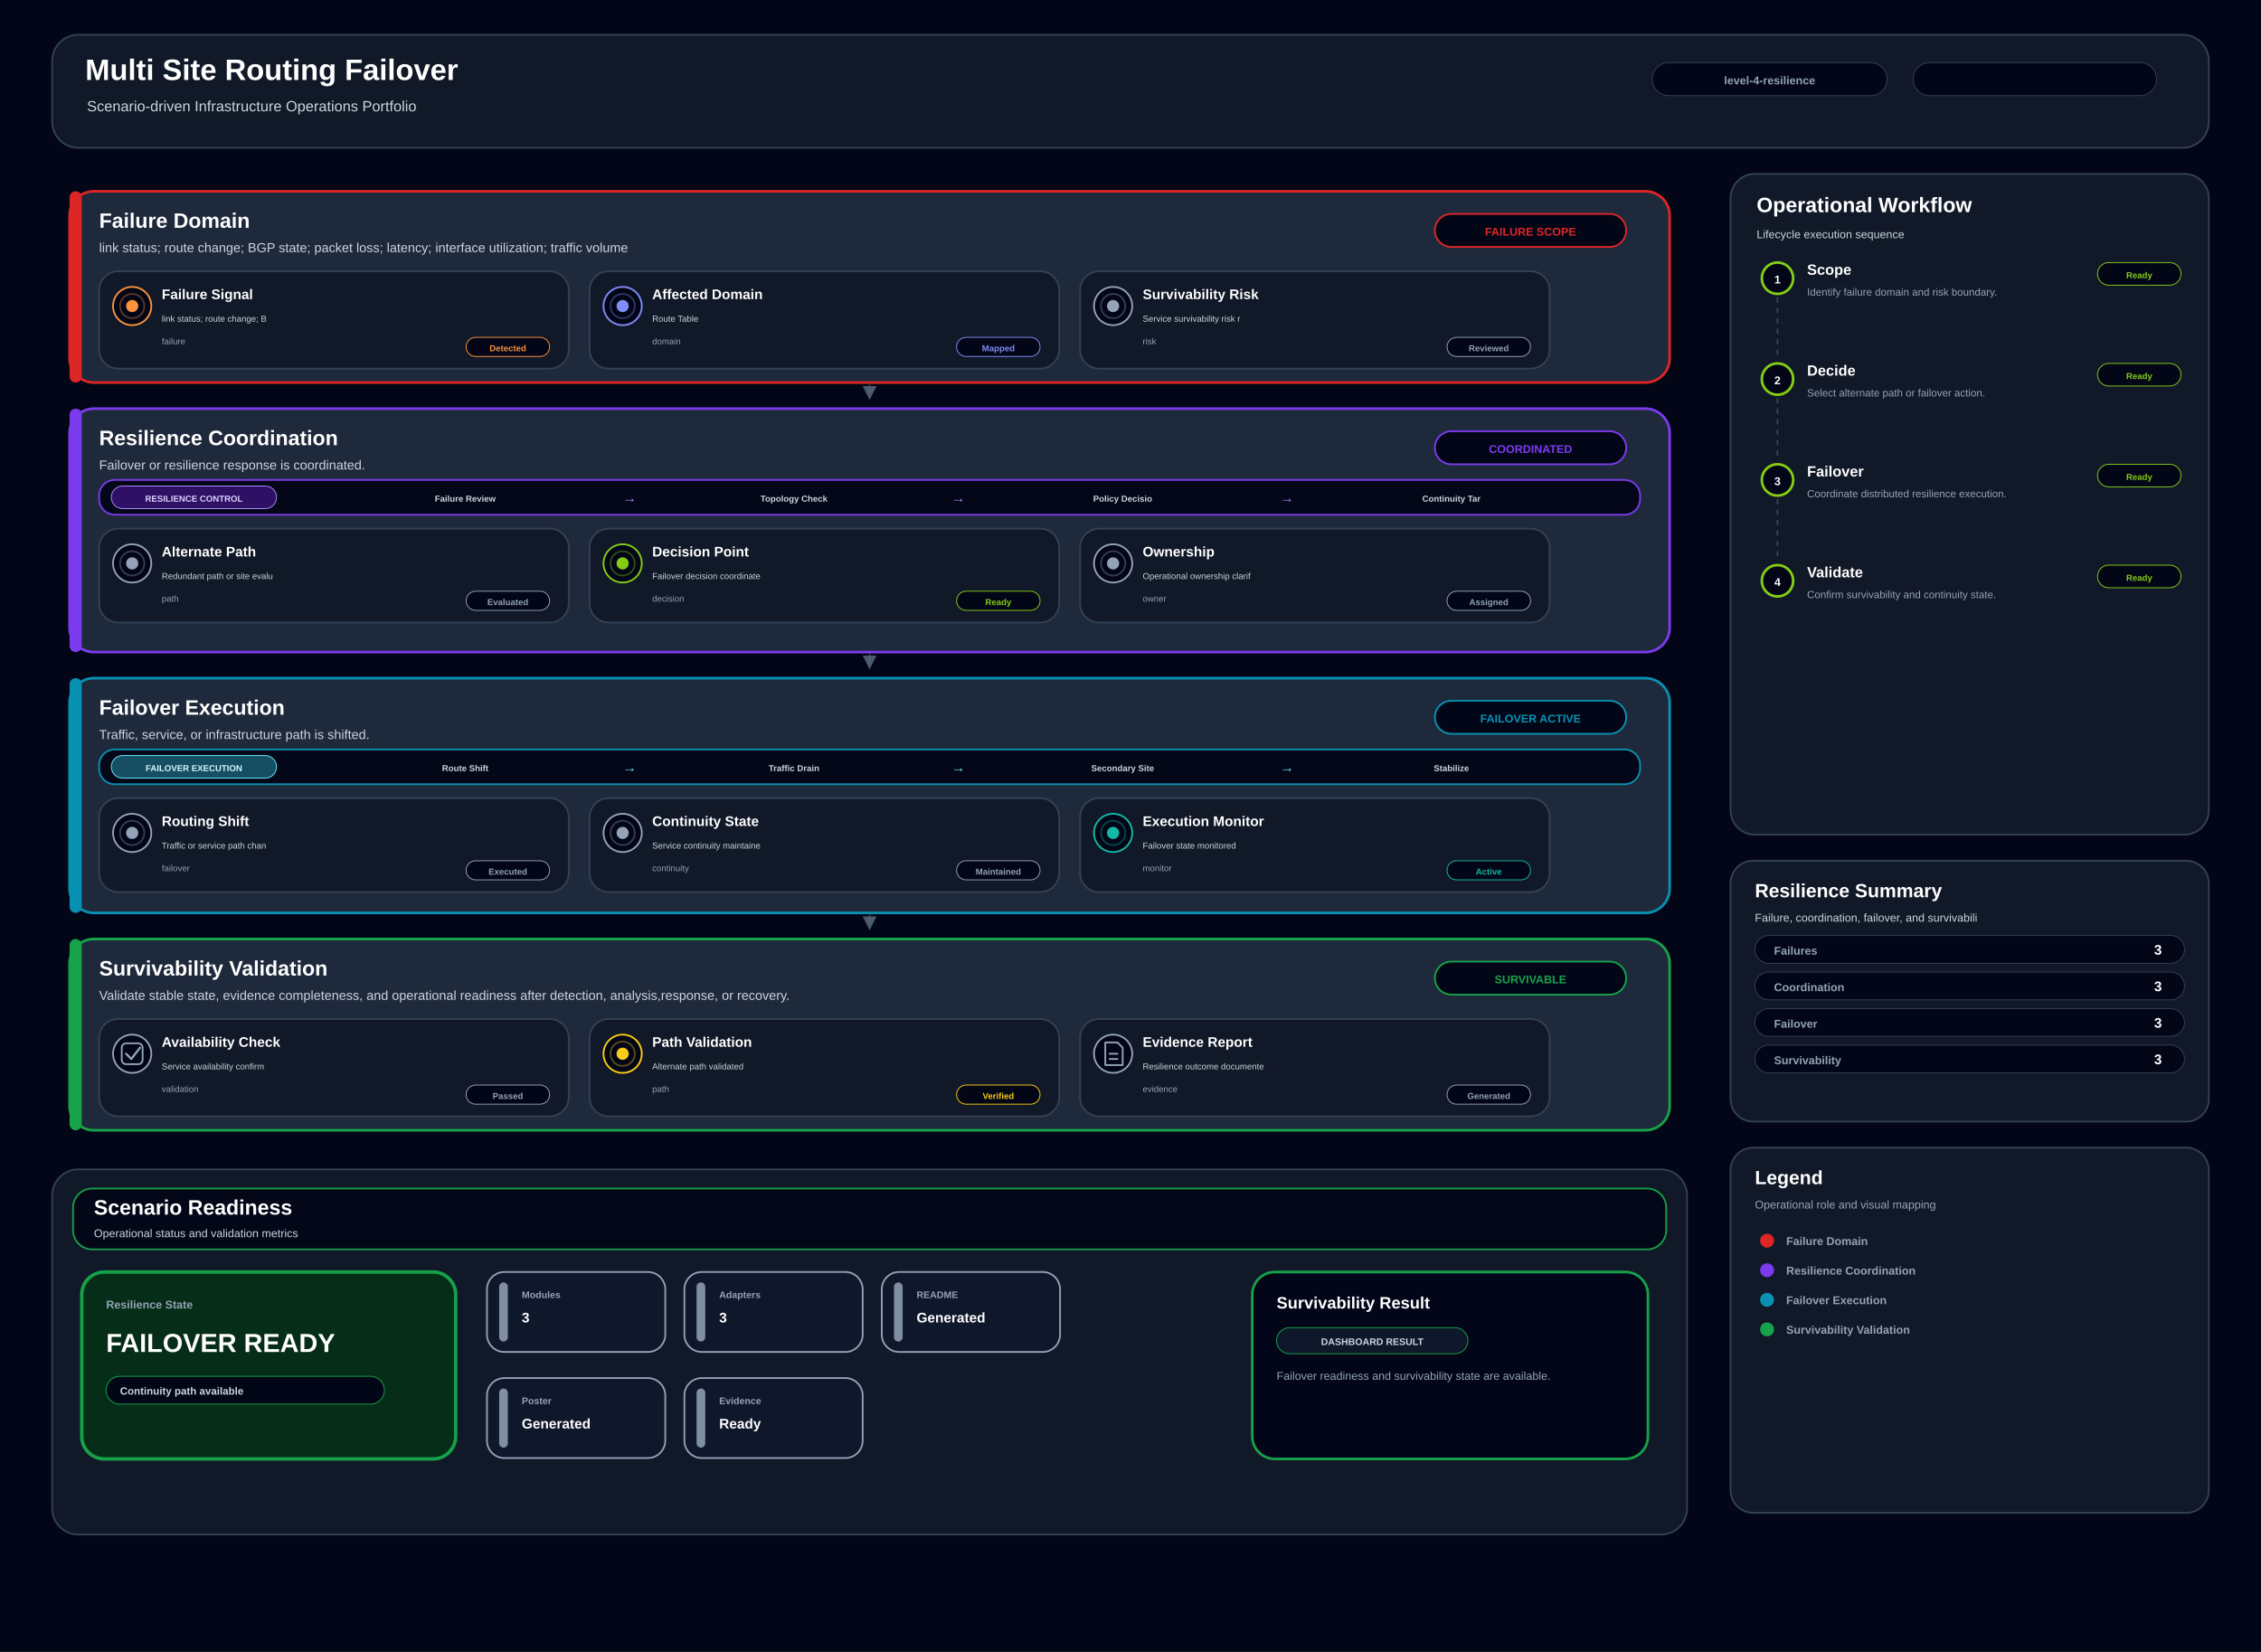
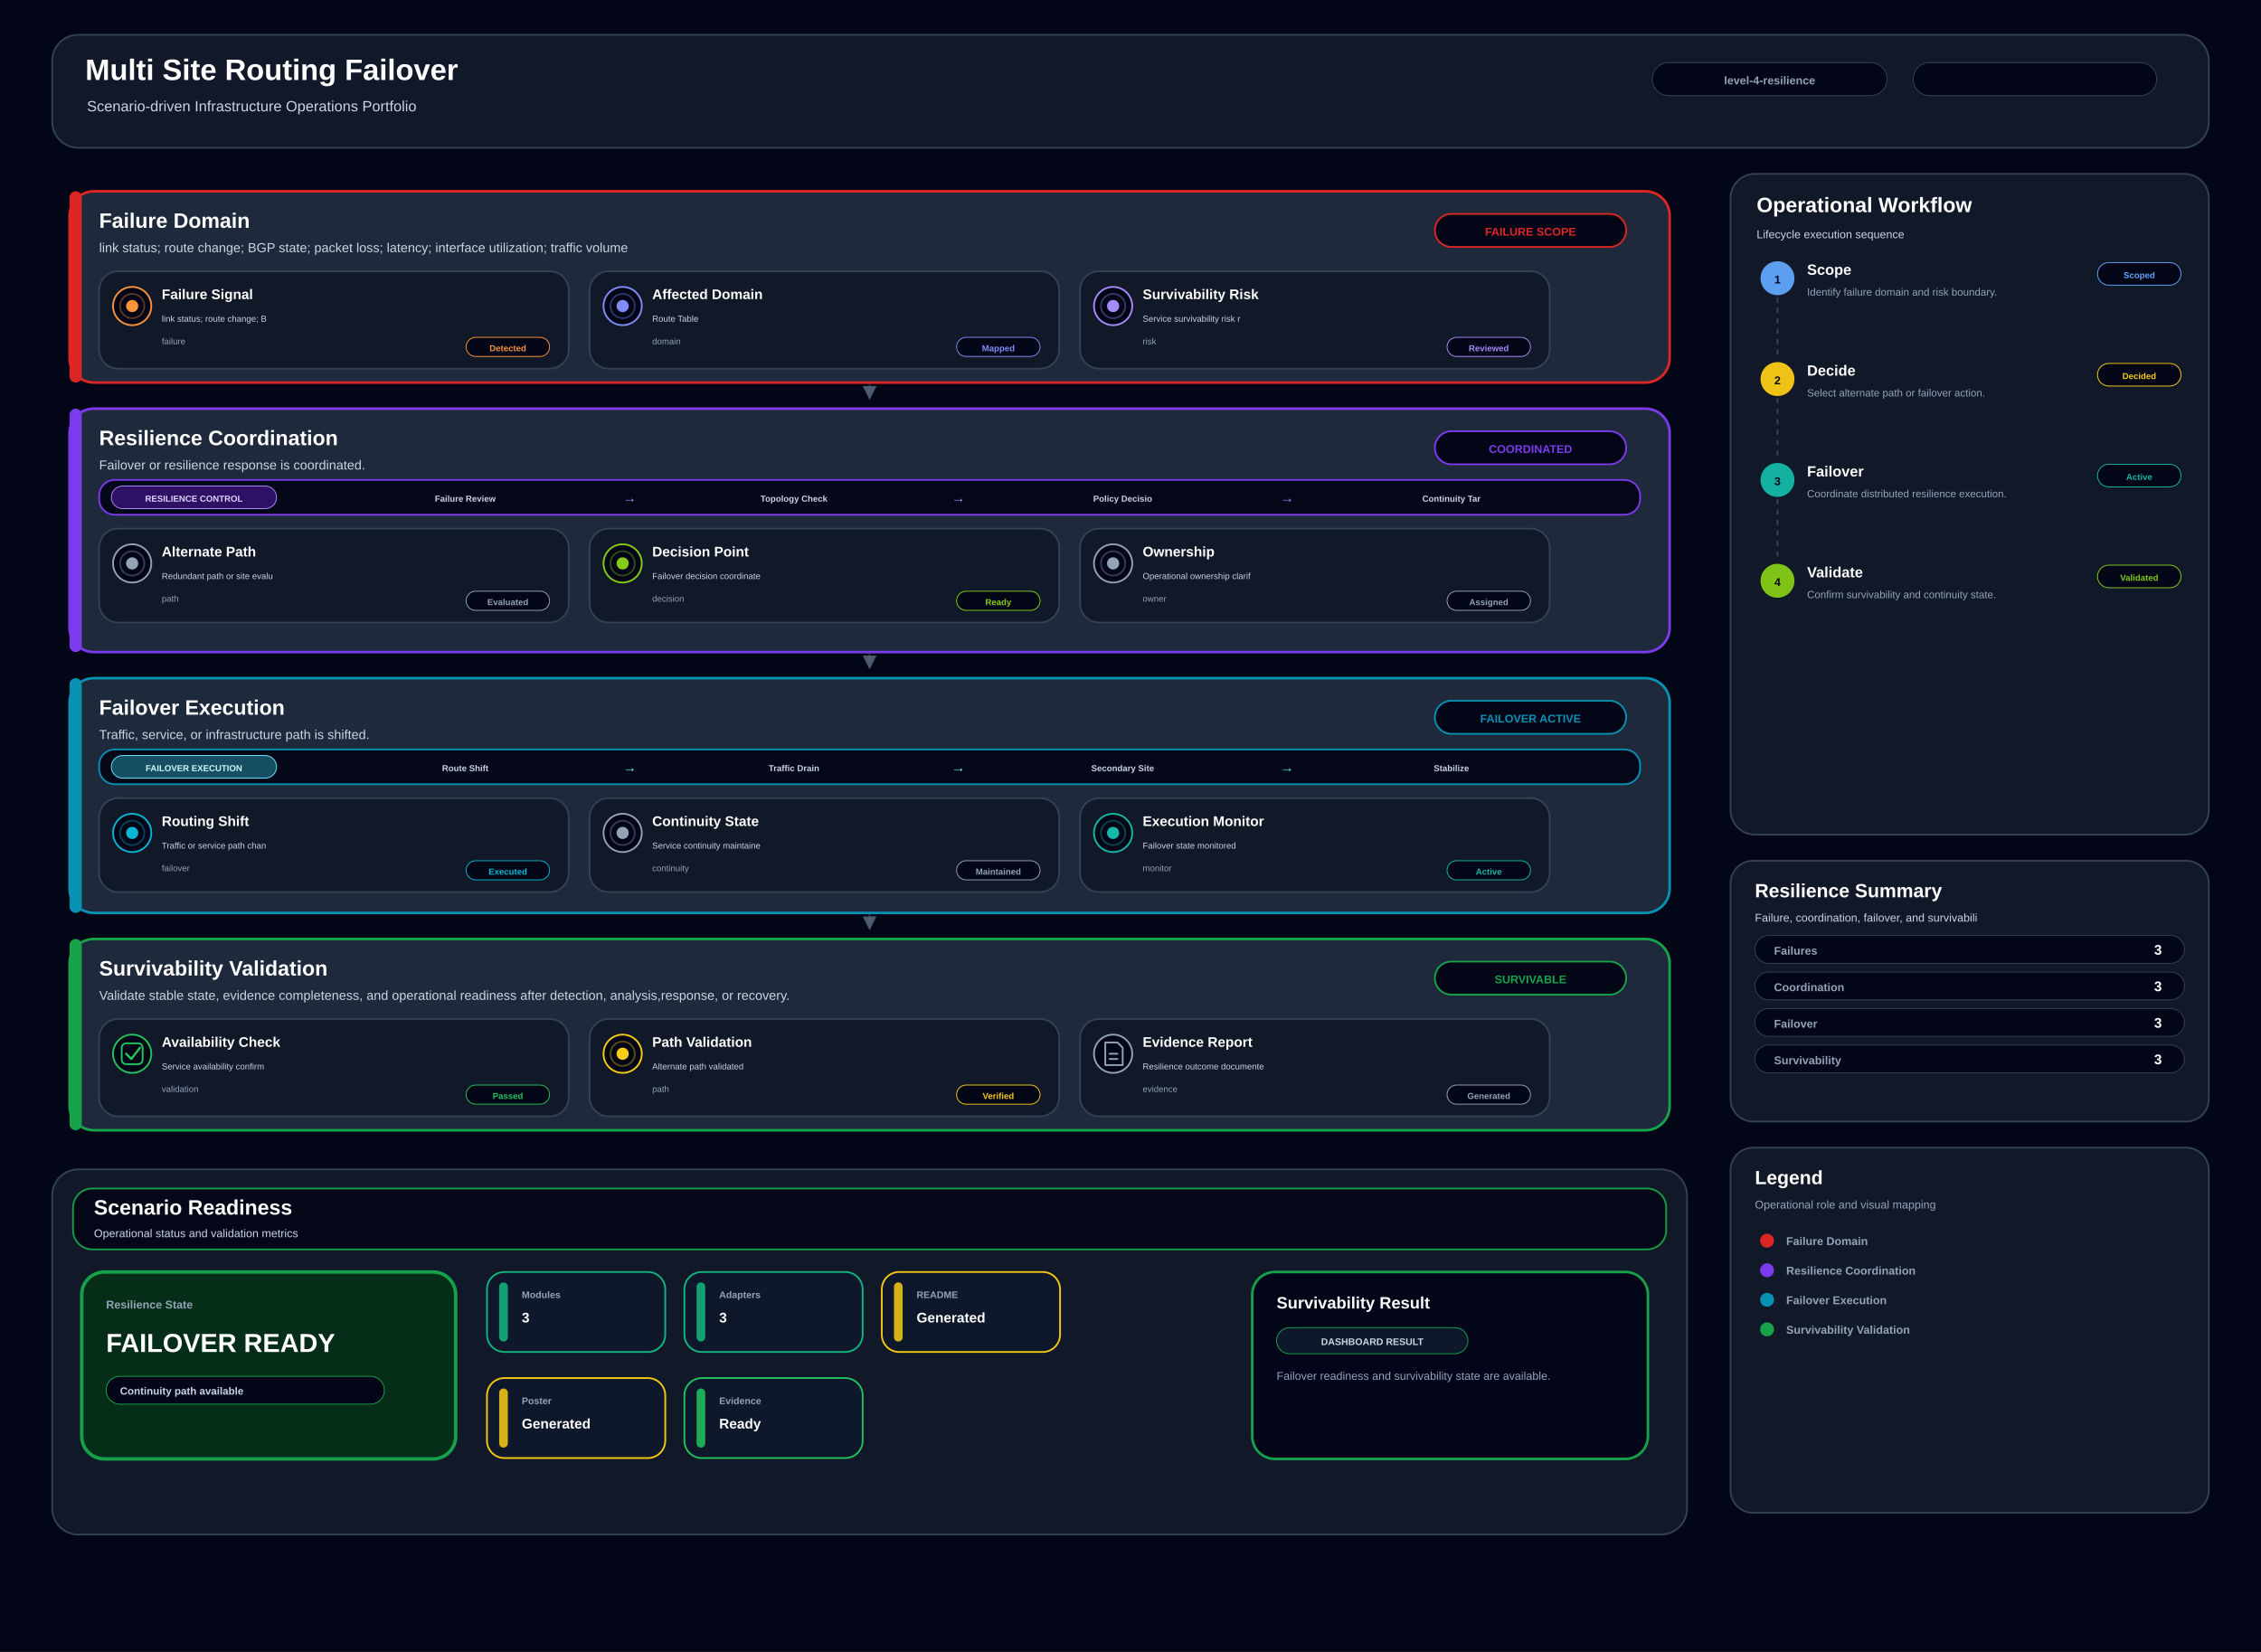
<svg xmlns="http://www.w3.org/2000/svg" width="2600" height="1900" viewBox="0 0 2600 1900" font-family="Arial, Helvetica, sans-serif">
  <style>text { font-family: Arial, Helvetica, sans-serif; letter-spacing: normal; word-spacing: normal; text-rendering: optimizeLegibility; font-kerning: normal; }</style>
  <style>text { font-family: Arial, Helvetica, sans-serif; letter-spacing: normal; word-spacing: normal; text-rendering: optimizeLegibility; font-kerning: normal; }</style>
  <rect width="2600" height="1900" fill="#020617" />
  <rect x="60" y="40" width="2480" height="130" rx="30" fill="#111827" stroke="#334155" stroke-width="2" />
  <text x="98" y="92" fill="#ffffff" font-size="34" font-weight="bold">Multi Site Routing Failover</text>
  <text x="100" y="128" fill="#cbd5e1" font-size="17">Scenario-driven Infrastructure Operations Portfolio</text>
  <rect x="1900" y="72" width="270" height="38" rx="19" fill="#020617" stroke="#334155" stroke-width="1" />
  <text x="2035" y="97" fill="#94a3b8" font-size="13" text-anchor="middle" font-weight="bold">level-4-resilience</text>
  <rect x="2200" y="72" width="280" height="38" rx="19" fill="#020617" stroke="#334155" stroke-width="1" />
  <text x="2340" y="97" fill="#94a3b8" font-size="13" text-anchor="middle" font-weight="bold" />
  <rect x="80" y="220" width="1840" height="220" rx="28" fill="#1e293b" stroke="#dc2626" stroke-width="3" />
  <rect x="80" y="220" width="14" height="220" rx="7" fill="#dc2626" />
  <text x="114" y="262" fill="#ffffff" font-size="24" font-weight="bold">Failure Domain</text>
  <text x="114" y="290" fill="#cbd5e1" font-size="15">link status; route change; BGP state; packet loss; latency; interface utilization; traffic volume
</text>
  <rect x="1650" y="246" width="220" height="38" rx="19" fill="#020617" stroke="#dc2626" stroke-width="2" />
  <text x="1760" y="271" fill="#dc2626" font-size="13" text-anchor="middle" font-weight="bold">FAILURE SCOPE</text>
  <rect x="114" y="312" width="540" height="112" rx="22" fill="#111827" stroke="#334155" stroke-width="2" />
  <circle cx="152" cy="352" r="22" fill="#020617" stroke="#fb923c" stroke-width="2" />
  <circle cx="152" cy="352" r="7" fill="#fb923c" />
  <circle cx="152" cy="352" r="14" fill="none" stroke="#fb923c" stroke-width="2" opacity="0.35" />
  <text x="186" y="344" fill="#ffffff" font-size="16" font-weight="bold">Failure Signal</text>
  <text x="186" y="370" fill="#cbd5e1" font-size="10">link status; route change; B</text>
  <text x="186" y="396" fill="#94a3b8" font-size="10">failure</text>
  <rect x="536" y="388" width="96" height="22" rx="11" fill="#020617" stroke="#fb923c" stroke-width="1" />
  <text x="584" y="404" fill="#fb923c" font-size="10" text-anchor="middle" font-weight="bold">Detected</text>
  <rect x="678" y="312" width="540" height="112" rx="22" fill="#111827" stroke="#334155" stroke-width="2" />
  <circle cx="716" cy="352" r="22" fill="#020617" stroke="#818cf8" stroke-width="2" />
  <circle cx="716" cy="352" r="7" fill="#818cf8" />
  <circle cx="716" cy="352" r="14" fill="none" stroke="#818cf8" stroke-width="2" opacity="0.35" />
  <text x="750" y="344" fill="#ffffff" font-size="16" font-weight="bold">Affected Domain</text>
  <text x="750" y="370" fill="#cbd5e1" font-size="10">Route Table</text>
  <text x="750" y="396" fill="#94a3b8" font-size="10">domain</text>
  <rect x="1100" y="388" width="96" height="22" rx="11" fill="#020617" stroke="#818cf8" stroke-width="1" />
  <text x="1148" y="404" fill="#818cf8" font-size="10" text-anchor="middle" font-weight="bold">Mapped</text>
  <rect x="1242" y="312" width="540" height="112" rx="22" fill="#111827" stroke="#334155" stroke-width="2" />
-   <circle cx="1280" cy="352" r="22" fill="#020617" stroke="#94a3b8" stroke-width="2" />
-   <circle cx="1280" cy="352" r="7" fill="#94a3b8" />
-   <circle cx="1280" cy="352" r="14" fill="none" stroke="#94a3b8" stroke-width="2" opacity="0.35" />
+   <circle cx="1280" cy="352" r="22" fill="#020617" stroke="#a78bfa" stroke-width="2" />
+   <circle cx="1280" cy="352" r="7" fill="#a78bfa" />
+   <circle cx="1280" cy="352" r="14" fill="none" stroke="#a78bfa" stroke-width="2" opacity="0.35" />
  <text x="1314" y="344" fill="#ffffff" font-size="16" font-weight="bold">Survivability Risk</text>
  <text x="1314" y="370" fill="#cbd5e1" font-size="10">Service survivability risk r</text>
  <text x="1314" y="396" fill="#94a3b8" font-size="10">risk</text>
-   <rect x="1664" y="388" width="96" height="22" rx="11" fill="#020617" stroke="#94a3b8" stroke-width="1" />
-   <text x="1712" y="404" fill="#94a3b8" font-size="10" text-anchor="middle" font-weight="bold">Reviewed</text>
+   <rect x="1664" y="388" width="96" height="22" rx="11" fill="#020617" stroke="#a78bfa" stroke-width="1" />
+   <text x="1712" y="404" fill="#a78bfa" font-size="10" text-anchor="middle" font-weight="bold">Reviewed</text>
  <rect x="80" y="470" width="1840" height="280" rx="28" fill="#1e293b" stroke="#7c3aed" stroke-width="3" />
  <rect x="80" y="470" width="14" height="280" rx="7" fill="#7c3aed" />
  <text x="114" y="512" fill="#ffffff" font-size="24" font-weight="bold">Resilience Coordination</text>
  <text x="114" y="540" fill="#cbd5e1" font-size="15">Failover or resilience response is coordinated.</text>
  <rect x="1650" y="496" width="220" height="38" rx="19" fill="#020617" stroke="#7c3aed" stroke-width="2" />
  <text x="1760" y="521" fill="#7c3aed" font-size="13" text-anchor="middle" font-weight="bold">COORDINATED</text>
  <rect x="114" y="552" width="1772" height="40" rx="18" fill="#020617" stroke="#7c3aed" stroke-width="2" opacity="0.98" />
  <rect x="128" y="559" width="190" height="26" rx="13" fill="#2e1065" stroke="#a78bfa" stroke-width="1" />
  <text x="223.0" y="577" fill="#ddd6fe" font-size="10" text-anchor="middle" font-weight="bold">RESILIENCE CONTROL</text>
  <text x="535.0" y="577" fill="#cbd5e1" font-size="10" text-anchor="middle" font-weight="bold">Failure Review</text>
  <text x="724.0" y="578" fill="#a78bfa" font-size="16" text-anchor="middle" font-weight="bold">→</text>
  <text x="913.0" y="577" fill="#cbd5e1" font-size="10" text-anchor="middle" font-weight="bold">Topology Check</text>
  <text x="1102.0" y="578" fill="#a78bfa" font-size="16" text-anchor="middle" font-weight="bold">→</text>
  <text x="1291.0" y="577" fill="#cbd5e1" font-size="10" text-anchor="middle" font-weight="bold">Policy Decisio</text>
  <text x="1480.0" y="578" fill="#a78bfa" font-size="16" text-anchor="middle" font-weight="bold">→</text>
  <text x="1669.0" y="577" fill="#cbd5e1" font-size="10" text-anchor="middle" font-weight="bold">Continuity Tar</text>
  <rect x="114" y="608" width="540" height="108" rx="22" fill="#111827" stroke="#334155" stroke-width="2" />
  <circle cx="152" cy="648" r="22" fill="#020617" stroke="#94a3b8" stroke-width="2" />
  <circle cx="152" cy="648" r="7" fill="#94a3b8" />
  <circle cx="152" cy="648" r="14" fill="none" stroke="#94a3b8" stroke-width="2" opacity="0.35" />
  <text x="186" y="640" fill="#ffffff" font-size="16" font-weight="bold">Alternate Path</text>
  <text x="186" y="666" fill="#cbd5e1" font-size="10">Redundant path or site evalu</text>
  <text x="186" y="692" fill="#94a3b8" font-size="10">path</text>
  <rect x="536" y="680" width="96" height="22" rx="11" fill="#020617" stroke="#94a3b8" stroke-width="1" />
  <text x="584" y="696" fill="#94a3b8" font-size="10" text-anchor="middle" font-weight="bold">Evaluated</text>
  <rect x="678" y="608" width="540" height="108" rx="22" fill="#111827" stroke="#334155" stroke-width="2" />
  <circle cx="716" cy="648" r="22" fill="#020617" stroke="#84cc16" stroke-width="2" />
  <circle cx="716" cy="648" r="7" fill="#84cc16" />
  <circle cx="716" cy="648" r="14" fill="none" stroke="#84cc16" stroke-width="2" opacity="0.35" />
  <text x="750" y="640" fill="#ffffff" font-size="16" font-weight="bold">Decision Point</text>
  <text x="750" y="666" fill="#cbd5e1" font-size="10">Failover decision coordinate</text>
  <text x="750" y="692" fill="#94a3b8" font-size="10">decision</text>
  <rect x="1100" y="680" width="96" height="22" rx="11" fill="#020617" stroke="#84cc16" stroke-width="1" />
  <text x="1148" y="696" fill="#84cc16" font-size="10" text-anchor="middle" font-weight="bold">Ready</text>
  <rect x="1242" y="608" width="540" height="108" rx="22" fill="#111827" stroke="#334155" stroke-width="2" />
  <circle cx="1280" cy="648" r="22" fill="#020617" stroke="#94a3b8" stroke-width="2" />
  <circle cx="1280" cy="648" r="7" fill="#94a3b8" />
  <circle cx="1280" cy="648" r="14" fill="none" stroke="#94a3b8" stroke-width="2" opacity="0.35" />
  <text x="1314" y="640" fill="#ffffff" font-size="16" font-weight="bold">Ownership</text>
  <text x="1314" y="666" fill="#cbd5e1" font-size="10">Operational ownership clarif</text>
  <text x="1314" y="692" fill="#94a3b8" font-size="10">owner</text>
  <rect x="1664" y="680" width="96" height="22" rx="11" fill="#020617" stroke="#94a3b8" stroke-width="1" />
  <text x="1712" y="696" fill="#94a3b8" font-size="10" text-anchor="middle" font-weight="bold">Assigned</text>
  <rect x="80" y="780" width="1840" height="270" rx="28" fill="#1e293b" stroke="#0891b2" stroke-width="3" />
  <rect x="80" y="780" width="14" height="270" rx="7" fill="#0891b2" />
  <text x="114" y="822" fill="#ffffff" font-size="24" font-weight="bold">Failover Execution</text>
  <text x="114" y="850" fill="#cbd5e1" font-size="15">Traffic, service, or infrastructure path is shifted.</text>
  <rect x="1650" y="806" width="220" height="38" rx="19" fill="#020617" stroke="#0891b2" stroke-width="2" />
  <text x="1760" y="831" fill="#0891b2" font-size="13" text-anchor="middle" font-weight="bold">FAILOVER ACTIVE</text>
  <rect x="114" y="862" width="1772" height="40" rx="18" fill="#020617" stroke="#0891b2" stroke-width="2" opacity="0.98" />
  <rect x="128" y="869" width="190" height="26" rx="13" fill="#164e63" stroke="#67e8f9" stroke-width="1" />
  <text x="223.0" y="887" fill="#cffafe" font-size="10" text-anchor="middle" font-weight="bold">FAILOVER EXECUTION</text>
  <text x="535.0" y="887" fill="#cbd5e1" font-size="10" text-anchor="middle" font-weight="bold">Route Shift</text>
  <text x="724.0" y="888" fill="#67e8f9" font-size="16" text-anchor="middle" font-weight="bold">→</text>
  <text x="913.0" y="887" fill="#cbd5e1" font-size="10" text-anchor="middle" font-weight="bold">Traffic Drain</text>
  <text x="1102.0" y="888" fill="#67e8f9" font-size="16" text-anchor="middle" font-weight="bold">→</text>
  <text x="1291.0" y="887" fill="#cbd5e1" font-size="10" text-anchor="middle" font-weight="bold">Secondary Site</text>
  <text x="1480.0" y="888" fill="#67e8f9" font-size="16" text-anchor="middle" font-weight="bold">→</text>
  <text x="1669.0" y="887" fill="#cbd5e1" font-size="10" text-anchor="middle" font-weight="bold">Stabilize</text>
  <rect x="114" y="918" width="540" height="108" rx="22" fill="#111827" stroke="#334155" stroke-width="2" />
-   <circle cx="152" cy="958" r="22" fill="#020617" stroke="#94a3b8" stroke-width="2" />
-   <circle cx="152" cy="958" r="7" fill="#94a3b8" />
-   <circle cx="152" cy="958" r="14" fill="none" stroke="#94a3b8" stroke-width="2" opacity="0.35" />
+   <circle cx="152" cy="958" r="22" fill="#020617" stroke="#06b6d4" stroke-width="2" />
+   <circle cx="152" cy="958" r="7" fill="#06b6d4" />
+   <circle cx="152" cy="958" r="14" fill="none" stroke="#06b6d4" stroke-width="2" opacity="0.35" />
  <text x="186" y="950" fill="#ffffff" font-size="16" font-weight="bold">Routing Shift</text>
  <text x="186" y="976" fill="#cbd5e1" font-size="10">Traffic or service path chan</text>
  <text x="186" y="1002" fill="#94a3b8" font-size="10">failover</text>
-   <rect x="536" y="990" width="96" height="22" rx="11" fill="#020617" stroke="#94a3b8" stroke-width="1" />
-   <text x="584" y="1006" fill="#94a3b8" font-size="10" text-anchor="middle" font-weight="bold">Executed</text>
+   <rect x="536" y="990" width="96" height="22" rx="11" fill="#020617" stroke="#06b6d4" stroke-width="1" />
+   <text x="584" y="1006" fill="#06b6d4" font-size="10" text-anchor="middle" font-weight="bold">Executed</text>
  <rect x="678" y="918" width="540" height="108" rx="22" fill="#111827" stroke="#334155" stroke-width="2" />
  <circle cx="716" cy="958" r="22" fill="#020617" stroke="#94a3b8" stroke-width="2" />
  <circle cx="716" cy="958" r="7" fill="#94a3b8" />
  <circle cx="716" cy="958" r="14" fill="none" stroke="#94a3b8" stroke-width="2" opacity="0.35" />
  <text x="750" y="950" fill="#ffffff" font-size="16" font-weight="bold">Continuity State</text>
  <text x="750" y="976" fill="#cbd5e1" font-size="10">Service continuity maintaine</text>
  <text x="750" y="1002" fill="#94a3b8" font-size="10">continuity</text>
  <rect x="1100" y="990" width="96" height="22" rx="11" fill="#020617" stroke="#94a3b8" stroke-width="1" />
  <text x="1148" y="1006" fill="#94a3b8" font-size="10" text-anchor="middle" font-weight="bold">Maintained</text>
  <rect x="1242" y="918" width="540" height="108" rx="22" fill="#111827" stroke="#334155" stroke-width="2" />
  <circle cx="1280" cy="958" r="22" fill="#020617" stroke="#14b8a6" stroke-width="2" />
  <circle cx="1280" cy="958" r="7" fill="#14b8a6" />
  <circle cx="1280" cy="958" r="14" fill="none" stroke="#14b8a6" stroke-width="2" opacity="0.35" />
  <text x="1314" y="950" fill="#ffffff" font-size="16" font-weight="bold">Execution Monitor</text>
  <text x="1314" y="976" fill="#cbd5e1" font-size="10">Failover state monitored</text>
  <text x="1314" y="1002" fill="#94a3b8" font-size="10">monitor</text>
  <rect x="1664" y="990" width="96" height="22" rx="11" fill="#020617" stroke="#14b8a6" stroke-width="1" />
  <text x="1712" y="1006" fill="#14b8a6" font-size="10" text-anchor="middle" font-weight="bold">Active</text>
  <rect x="80" y="1080" width="1840" height="220" rx="28" fill="#1e293b" stroke="#16a34a" stroke-width="3" />
  <rect x="80" y="1080" width="14" height="220" rx="7" fill="#16a34a" />
  <text x="114" y="1122" fill="#ffffff" font-size="24" font-weight="bold">Survivability Validation</text>
  <text x="114" y="1150" fill="#cbd5e1" font-size="15">Validate stable state, evidence completeness, and operational readiness after detection, analysis,
response, or recovery.
</text>
  <rect x="1650" y="1106" width="220" height="38" rx="19" fill="#020617" stroke="#16a34a" stroke-width="2" />
  <text x="1760" y="1131" fill="#16a34a" font-size="13" text-anchor="middle" font-weight="bold">SURVIVABLE</text>
  <rect x="114" y="1172" width="540" height="112" rx="22" fill="#111827" stroke="#334155" stroke-width="2" />
-   <circle cx="152" cy="1212" r="22" fill="#020617" stroke="#94a3b8" stroke-width="2" />
-   <rect x="140" y="1200" width="24" height="24" rx="5" fill="none" stroke="#94a3b8" stroke-width="2" />
-   <polyline points="145,1212 151,1218 161,1205" fill="none" stroke="#94a3b8" stroke-width="2.5" stroke-linecap="round" stroke-linejoin="round" />
+   <circle cx="152" cy="1212" r="22" fill="#020617" stroke="#22c55e" stroke-width="2" />
+   <rect x="140" y="1200" width="24" height="24" rx="5" fill="none" stroke="#22c55e" stroke-width="2" />
+   <polyline points="145,1212 151,1218 161,1205" fill="none" stroke="#22c55e" stroke-width="2.5" stroke-linecap="round" stroke-linejoin="round" />
  <text x="186" y="1204" fill="#ffffff" font-size="16" font-weight="bold">Availability Check</text>
  <text x="186" y="1230" fill="#cbd5e1" font-size="10">Service availability confirm</text>
  <text x="186" y="1256" fill="#94a3b8" font-size="10">validation</text>
-   <rect x="536" y="1248" width="96" height="22" rx="11" fill="#020617" stroke="#94a3b8" stroke-width="1" />
-   <text x="584" y="1264" fill="#94a3b8" font-size="10" text-anchor="middle" font-weight="bold">Passed</text>
+   <rect x="536" y="1248" width="96" height="22" rx="11" fill="#020617" stroke="#22c55e" stroke-width="1" />
+   <text x="584" y="1264" fill="#22c55e" font-size="10" text-anchor="middle" font-weight="bold">Passed</text>
  <rect x="678" y="1172" width="540" height="112" rx="22" fill="#111827" stroke="#334155" stroke-width="2" />
  <circle cx="716" cy="1212" r="22" fill="#020617" stroke="#facc15" stroke-width="2" />
  <circle cx="716" cy="1212" r="7" fill="#facc15" />
  <circle cx="716" cy="1212" r="14" fill="none" stroke="#facc15" stroke-width="2" opacity="0.35" />
  <text x="750" y="1204" fill="#ffffff" font-size="16" font-weight="bold">Path Validation</text>
  <text x="750" y="1230" fill="#cbd5e1" font-size="10">Alternate path validated</text>
  <text x="750" y="1256" fill="#94a3b8" font-size="10">path</text>
  <rect x="1100" y="1248" width="96" height="22" rx="11" fill="#020617" stroke="#facc15" stroke-width="1" />
  <text x="1148" y="1264" fill="#facc15" font-size="10" text-anchor="middle" font-weight="bold">Verified</text>
  <rect x="1242" y="1172" width="540" height="112" rx="22" fill="#111827" stroke="#334155" stroke-width="2" />
  <circle cx="1280" cy="1212" r="22" fill="#020617" stroke="#94a3b8" stroke-width="2" />
  <polygon points="1271,1199 1285,1199 1291,1205 1291,1225 1271,1225" fill="none" stroke="#94a3b8" stroke-width="2" stroke-linejoin="round" />
  <line x1="1276" y1="1212" x2="1285" y2="1212" stroke="#94a3b8" stroke-width="2" stroke-linecap="round" />
  <line x1="1276" y1="1218" x2="1285" y2="1218" stroke="#94a3b8" stroke-width="2" stroke-linecap="round" />
  <text x="1314" y="1204" fill="#ffffff" font-size="16" font-weight="bold">Evidence Report</text>
  <text x="1314" y="1230" fill="#cbd5e1" font-size="10">Resilience outcome documente</text>
  <text x="1314" y="1256" fill="#94a3b8" font-size="10">evidence</text>
  <rect x="1664" y="1248" width="96" height="22" rx="11" fill="#020617" stroke="#94a3b8" stroke-width="1" />
  <text x="1712" y="1264" fill="#94a3b8" font-size="10" text-anchor="middle" font-weight="bold">Generated</text>
  <line x1="1000.0" y1="450" x2="1000.0" y2="442" stroke="#475569" stroke-width="2" stroke-linecap="round" stroke-dasharray="8 8" opacity="0.55" />
  <polygon points="992.0,444 1008.0,444 1000.0,460" fill="#64748b" opacity="0.75" />
  <line x1="1000.0" y1="760" x2="1000.0" y2="752" stroke="#475569" stroke-width="2" stroke-linecap="round" stroke-dasharray="8 8" opacity="0.55" />
  <polygon points="992.0,754 1008.0,754 1000.0,770" fill="#64748b" opacity="0.75" />
  <line x1="1000.0" y1="1060" x2="1000.0" y2="1052" stroke="#475569" stroke-width="2" stroke-linecap="round" stroke-dasharray="8 8" opacity="0.55" />
  <polygon points="992.0,1054 1008.0,1054 1000.0,1070" fill="#64748b" opacity="0.75" />
  <rect x="1990" y="200" width="550" height="760" rx="28" fill="#111827" stroke="#334155" stroke-width="2" />
  <text x="2020" y="244" fill="#ffffff" font-size="24" font-weight="bold">Operational Workflow</text>
  <text x="2020" y="274" fill="#cbd5e1" font-size="13">Lifecycle execution sequence</text>
-   <circle cx="2044" cy="320" r="18" fill="#020617" stroke="#84cc16" stroke-width="3" />
-   <text x="2044" y="326" fill="#ffffff" font-size="13" text-anchor="middle" font-weight="bold">1</text>
+   <circle cx="2044" cy="320" r="18" fill="#60a5fa" stroke="#60a5fa" stroke-width="3" opacity="0.95" />
+   <text x="2044" y="326" fill="#020617" font-size="13" text-anchor="middle" font-weight="bold">1</text>
  <text x="2078" y="316" fill="#ffffff" font-size="17" font-weight="bold">Scope</text>
  <text x="2078" y="340" fill="#94a3b8" font-size="12">Identify failure domain and risk boundary.</text>
-   <rect x="2412" y="302" width="96" height="26" rx="13" fill="#020617" stroke="#84cc16" stroke-width="1" />
-   <text x="2460" y="320" fill="#84cc16" font-size="10" text-anchor="middle" font-weight="bold">Ready</text>
+   <rect x="2412" y="302" width="96" height="26" rx="13" fill="#020617" stroke="#60a5fa" stroke-width="1" />
+   <text x="2460" y="320" fill="#60a5fa" font-size="10" text-anchor="middle" font-weight="bold">Scoped</text>
  <line x1="2044" y1="342" x2="2044" y2="412" stroke="#475569" stroke-width="2" stroke-dasharray="6 6" opacity="0.7" />
-   <circle cx="2044" cy="436" r="18" fill="#020617" stroke="#84cc16" stroke-width="3" />
-   <text x="2044" y="442" fill="#ffffff" font-size="13" text-anchor="middle" font-weight="bold">2</text>
+   <circle cx="2044" cy="436" r="18" fill="#facc15" stroke="#facc15" stroke-width="3" opacity="0.95" />
+   <text x="2044" y="442" fill="#020617" font-size="13" text-anchor="middle" font-weight="bold">2</text>
  <text x="2078" y="432" fill="#ffffff" font-size="17" font-weight="bold">Decide</text>
  <text x="2078" y="456" fill="#94a3b8" font-size="12">Select alternate path or failover action.</text>
-   <rect x="2412" y="418" width="96" height="26" rx="13" fill="#020617" stroke="#84cc16" stroke-width="1" />
-   <text x="2460" y="436" fill="#84cc16" font-size="10" text-anchor="middle" font-weight="bold">Ready</text>
+   <rect x="2412" y="418" width="96" height="26" rx="13" fill="#020617" stroke="#facc15" stroke-width="1" />
+   <text x="2460" y="436" fill="#facc15" font-size="10" text-anchor="middle" font-weight="bold">Decided</text>
  <line x1="2044" y1="458" x2="2044" y2="528" stroke="#475569" stroke-width="2" stroke-dasharray="6 6" opacity="0.7" />
-   <circle cx="2044" cy="552" r="18" fill="#020617" stroke="#84cc16" stroke-width="3" />
-   <text x="2044" y="558" fill="#ffffff" font-size="13" text-anchor="middle" font-weight="bold">3</text>
+   <circle cx="2044" cy="552" r="18" fill="#14b8a6" stroke="#14b8a6" stroke-width="3" opacity="0.95" />
+   <text x="2044" y="558" fill="#020617" font-size="13" text-anchor="middle" font-weight="bold">3</text>
  <text x="2078" y="548" fill="#ffffff" font-size="17" font-weight="bold">Failover</text>
  <text x="2078" y="572" fill="#94a3b8" font-size="12">Coordinate distributed resilience execution.</text>
-   <rect x="2412" y="534" width="96" height="26" rx="13" fill="#020617" stroke="#84cc16" stroke-width="1" />
-   <text x="2460" y="552" fill="#84cc16" font-size="10" text-anchor="middle" font-weight="bold">Ready</text>
+   <rect x="2412" y="534" width="96" height="26" rx="13" fill="#020617" stroke="#14b8a6" stroke-width="1" />
+   <text x="2460" y="552" fill="#14b8a6" font-size="10" text-anchor="middle" font-weight="bold">Active</text>
  <line x1="2044" y1="574" x2="2044" y2="644" stroke="#475569" stroke-width="2" stroke-dasharray="6 6" opacity="0.7" />
-   <circle cx="2044" cy="668" r="18" fill="#020617" stroke="#84cc16" stroke-width="3" />
-   <text x="2044" y="674" fill="#ffffff" font-size="13" text-anchor="middle" font-weight="bold">4</text>
+   <circle cx="2044" cy="668" r="18" fill="#84cc16" stroke="#84cc16" stroke-width="3" opacity="0.95" />
+   <text x="2044" y="674" fill="#020617" font-size="13" text-anchor="middle" font-weight="bold">4</text>
  <text x="2078" y="664" fill="#ffffff" font-size="17" font-weight="bold">Validate</text>
  <text x="2078" y="688" fill="#94a3b8" font-size="12">Confirm survivability and continuity state.</text>
  <rect x="2412" y="650" width="96" height="26" rx="13" fill="#020617" stroke="#84cc16" stroke-width="1" />
-   <text x="2460" y="668" fill="#84cc16" font-size="10" text-anchor="middle" font-weight="bold">Ready</text>
+   <text x="2460" y="668" fill="#84cc16" font-size="10" text-anchor="middle" font-weight="bold">Validated</text>
  <rect x="1990" y="990" width="550" height="300" rx="26" fill="#111827" stroke="#334155" stroke-width="2" />
  <text x="2018" y="1032" fill="#ffffff" font-size="22" font-weight="bold">Resilience Summary</text>
  <text x="2018" y="1060" fill="#cbd5e1" font-size="13">Failure, coordination, failover, and survivabili</text>
  <rect x="2018" y="1076" width="494" height="32" rx="16" fill="#020617" stroke="#334155" stroke-width="1" />
  <text x="2040" y="1098" fill="#94a3b8" font-size="13" font-weight="bold">Failures</text>
  <text x="2486" y="1098" fill="#ffffff" font-size="16" text-anchor="end" font-weight="bold">3</text>
  <rect x="2018" y="1118" width="494" height="32" rx="16" fill="#020617" stroke="#334155" stroke-width="1" />
  <text x="2040" y="1140" fill="#94a3b8" font-size="13" font-weight="bold">Coordination</text>
  <text x="2486" y="1140" fill="#ffffff" font-size="16" text-anchor="end" font-weight="bold">3</text>
  <rect x="2018" y="1160" width="494" height="32" rx="16" fill="#020617" stroke="#334155" stroke-width="1" />
  <text x="2040" y="1182" fill="#94a3b8" font-size="13" font-weight="bold">Failover</text>
  <text x="2486" y="1182" fill="#ffffff" font-size="16" text-anchor="end" font-weight="bold">3</text>
  <rect x="2018" y="1202" width="494" height="32" rx="16" fill="#020617" stroke="#334155" stroke-width="1" />
  <text x="2040" y="1224" fill="#94a3b8" font-size="13" font-weight="bold">Survivability</text>
  <text x="2486" y="1224" fill="#ffffff" font-size="16" text-anchor="end" font-weight="bold">3</text>
  <rect x="60" y="1345" width="1880" height="420" rx="30" fill="#111827" stroke="#334155" stroke-width="2" />
  <rect x="84" y="1367" width="1832" height="70" rx="22" fill="#020617" stroke="#16a34a" stroke-width="2" opacity="0.96" />
  <text x="108" y="1397" fill="#ffffff" font-size="24" font-weight="bold">Scenario Readiness</text>
  <text x="108" y="1423" fill="#cbd5e1" font-size="13">Operational status and validation metrics</text>
  <rect x="94" y="1463" width="430" height="215" rx="26" fill="#052e16" stroke="#16a34a" stroke-width="4" opacity="0.98" />
  <text x="122" y="1505" fill="#94a3b8" font-size="13" font-weight="bold">Resilience State</text>
  <text x="122" y="1555" fill="#ffffff" font-size="30" font-weight="bold">FAILOVER READY</text>
  <rect x="122" y="1583" width="320" height="32" rx="16" fill="#020617" stroke="#16a34a" stroke-width="1" />
  <text x="138" y="1604" fill="#cbd5e1" font-size="12" font-weight="bold">Continuity path available</text>
-   <rect x="560" y="1463" width="205" height="92" rx="20" fill="#0f172a" stroke="#94a3b8" stroke-width="2" opacity="0.98" />
-   <rect x="574" y="1475" width="10" height="68" rx="5" fill="#94a3b8" opacity="0.85" />
+   <rect x="560" y="1463" width="205" height="92" rx="20" fill="#0f172a" stroke="#10b981" stroke-width="2" opacity="0.98" />
+   <rect x="574" y="1475" width="10" height="68" rx="5" fill="#10b981" opacity="0.85" />
  <text x="600" y="1493" fill="#94a3b8" font-size="11" font-weight="bold">Modules</text>
  <text x="600" y="1521" fill="#ffffff" font-size="16" font-weight="bold">3</text>
-   <rect x="787" y="1463" width="205" height="92" rx="20" fill="#0f172a" stroke="#94a3b8" stroke-width="2" opacity="0.98" />
-   <rect x="801" y="1475" width="10" height="68" rx="5" fill="#94a3b8" opacity="0.85" />
+   <rect x="787" y="1463" width="205" height="92" rx="20" fill="#0f172a" stroke="#10b981" stroke-width="2" opacity="0.98" />
+   <rect x="801" y="1475" width="10" height="68" rx="5" fill="#10b981" opacity="0.85" />
  <text x="827" y="1493" fill="#94a3b8" font-size="11" font-weight="bold">Adapters</text>
  <text x="827" y="1521" fill="#ffffff" font-size="16" font-weight="bold">3</text>
-   <rect x="1014" y="1463" width="205" height="92" rx="20" fill="#0f172a" stroke="#94a3b8" stroke-width="2" opacity="0.98" />
-   <rect x="1028" y="1475" width="10" height="68" rx="5" fill="#94a3b8" opacity="0.85" />
+   <rect x="1014" y="1463" width="205" height="92" rx="20" fill="#0f172a" stroke="#facc15" stroke-width="2" opacity="0.98" />
+   <rect x="1028" y="1475" width="10" height="68" rx="5" fill="#facc15" opacity="0.85" />
  <text x="1054" y="1493" fill="#94a3b8" font-size="11" font-weight="bold">README</text>
  <text x="1054" y="1521" fill="#ffffff" font-size="16" font-weight="bold">Generated</text>
-   <rect x="560" y="1585" width="205" height="92" rx="20" fill="#0f172a" stroke="#94a3b8" stroke-width="2" opacity="0.98" />
-   <rect x="574" y="1597" width="10" height="68" rx="5" fill="#94a3b8" opacity="0.85" />
+   <rect x="560" y="1585" width="205" height="92" rx="20" fill="#0f172a" stroke="#facc15" stroke-width="2" opacity="0.98" />
+   <rect x="574" y="1597" width="10" height="68" rx="5" fill="#facc15" opacity="0.85" />
  <text x="600" y="1615" fill="#94a3b8" font-size="11" font-weight="bold">Poster</text>
  <text x="600" y="1643" fill="#ffffff" font-size="16" font-weight="bold">Generated</text>
-   <rect x="787" y="1585" width="205" height="92" rx="20" fill="#0f172a" stroke="#94a3b8" stroke-width="2" opacity="0.98" />
-   <rect x="801" y="1597" width="10" height="68" rx="5" fill="#94a3b8" opacity="0.85" />
+   <rect x="787" y="1585" width="205" height="92" rx="20" fill="#0f172a" stroke="#22c55e" stroke-width="2" opacity="0.98" />
+   <rect x="801" y="1597" width="10" height="68" rx="5" fill="#22c55e" opacity="0.85" />
  <text x="827" y="1615" fill="#94a3b8" font-size="11" font-weight="bold">Evidence</text>
  <text x="827" y="1643" fill="#ffffff" font-size="16" font-weight="bold">Ready</text>
  <rect x="1440" y="1463" width="455" height="215" rx="26" fill="#020617" stroke="#16a34a" stroke-width="3" opacity="0.98" />
  <text x="1468" y="1505" fill="#ffffff" font-size="19" font-weight="bold">Survivability Result</text>
  <rect x="1468" y="1527" width="220" height="30" rx="15" fill="#0f172a" stroke="#16a34a" stroke-width="1" />
  <text x="1578" y="1547" fill="#cbd5e1" font-size="11" text-anchor="middle" font-weight="bold">DASHBOARD RESULT</text>
  <text x="1468" y="1587" fill="#94a3b8" font-size="13">Failover readiness and survivability state are available.</text>
  <rect x="1990" y="1320" width="550" height="420" rx="26" fill="#111827" stroke="#334155" stroke-width="2" />
  <text x="2018" y="1362" fill="#ffffff" font-size="22" font-weight="bold">Legend</text>
  <text x="2018" y="1390" fill="#94a3b8" font-size="13">Operational role and visual mapping</text>
  <circle cx="2032" cy="1427" r="8" fill="#dc2626" />
  <text x="2054" y="1432" fill="#94a3b8" font-size="13" font-weight="bold">Failure Domain</text>
  <circle cx="2032" cy="1461" r="8" fill="#7c3aed" />
  <text x="2054" y="1466" fill="#94a3b8" font-size="13" font-weight="bold">Resilience Coordination</text>
  <circle cx="2032" cy="1495" r="8" fill="#0891b2" />
  <text x="2054" y="1500" fill="#94a3b8" font-size="13" font-weight="bold">Failover Execution</text>
  <circle cx="2032" cy="1529" r="8" fill="#16a34a" />
  <text x="2054" y="1534" fill="#94a3b8" font-size="13" font-weight="bold">Survivability Validation</text>
</svg>
